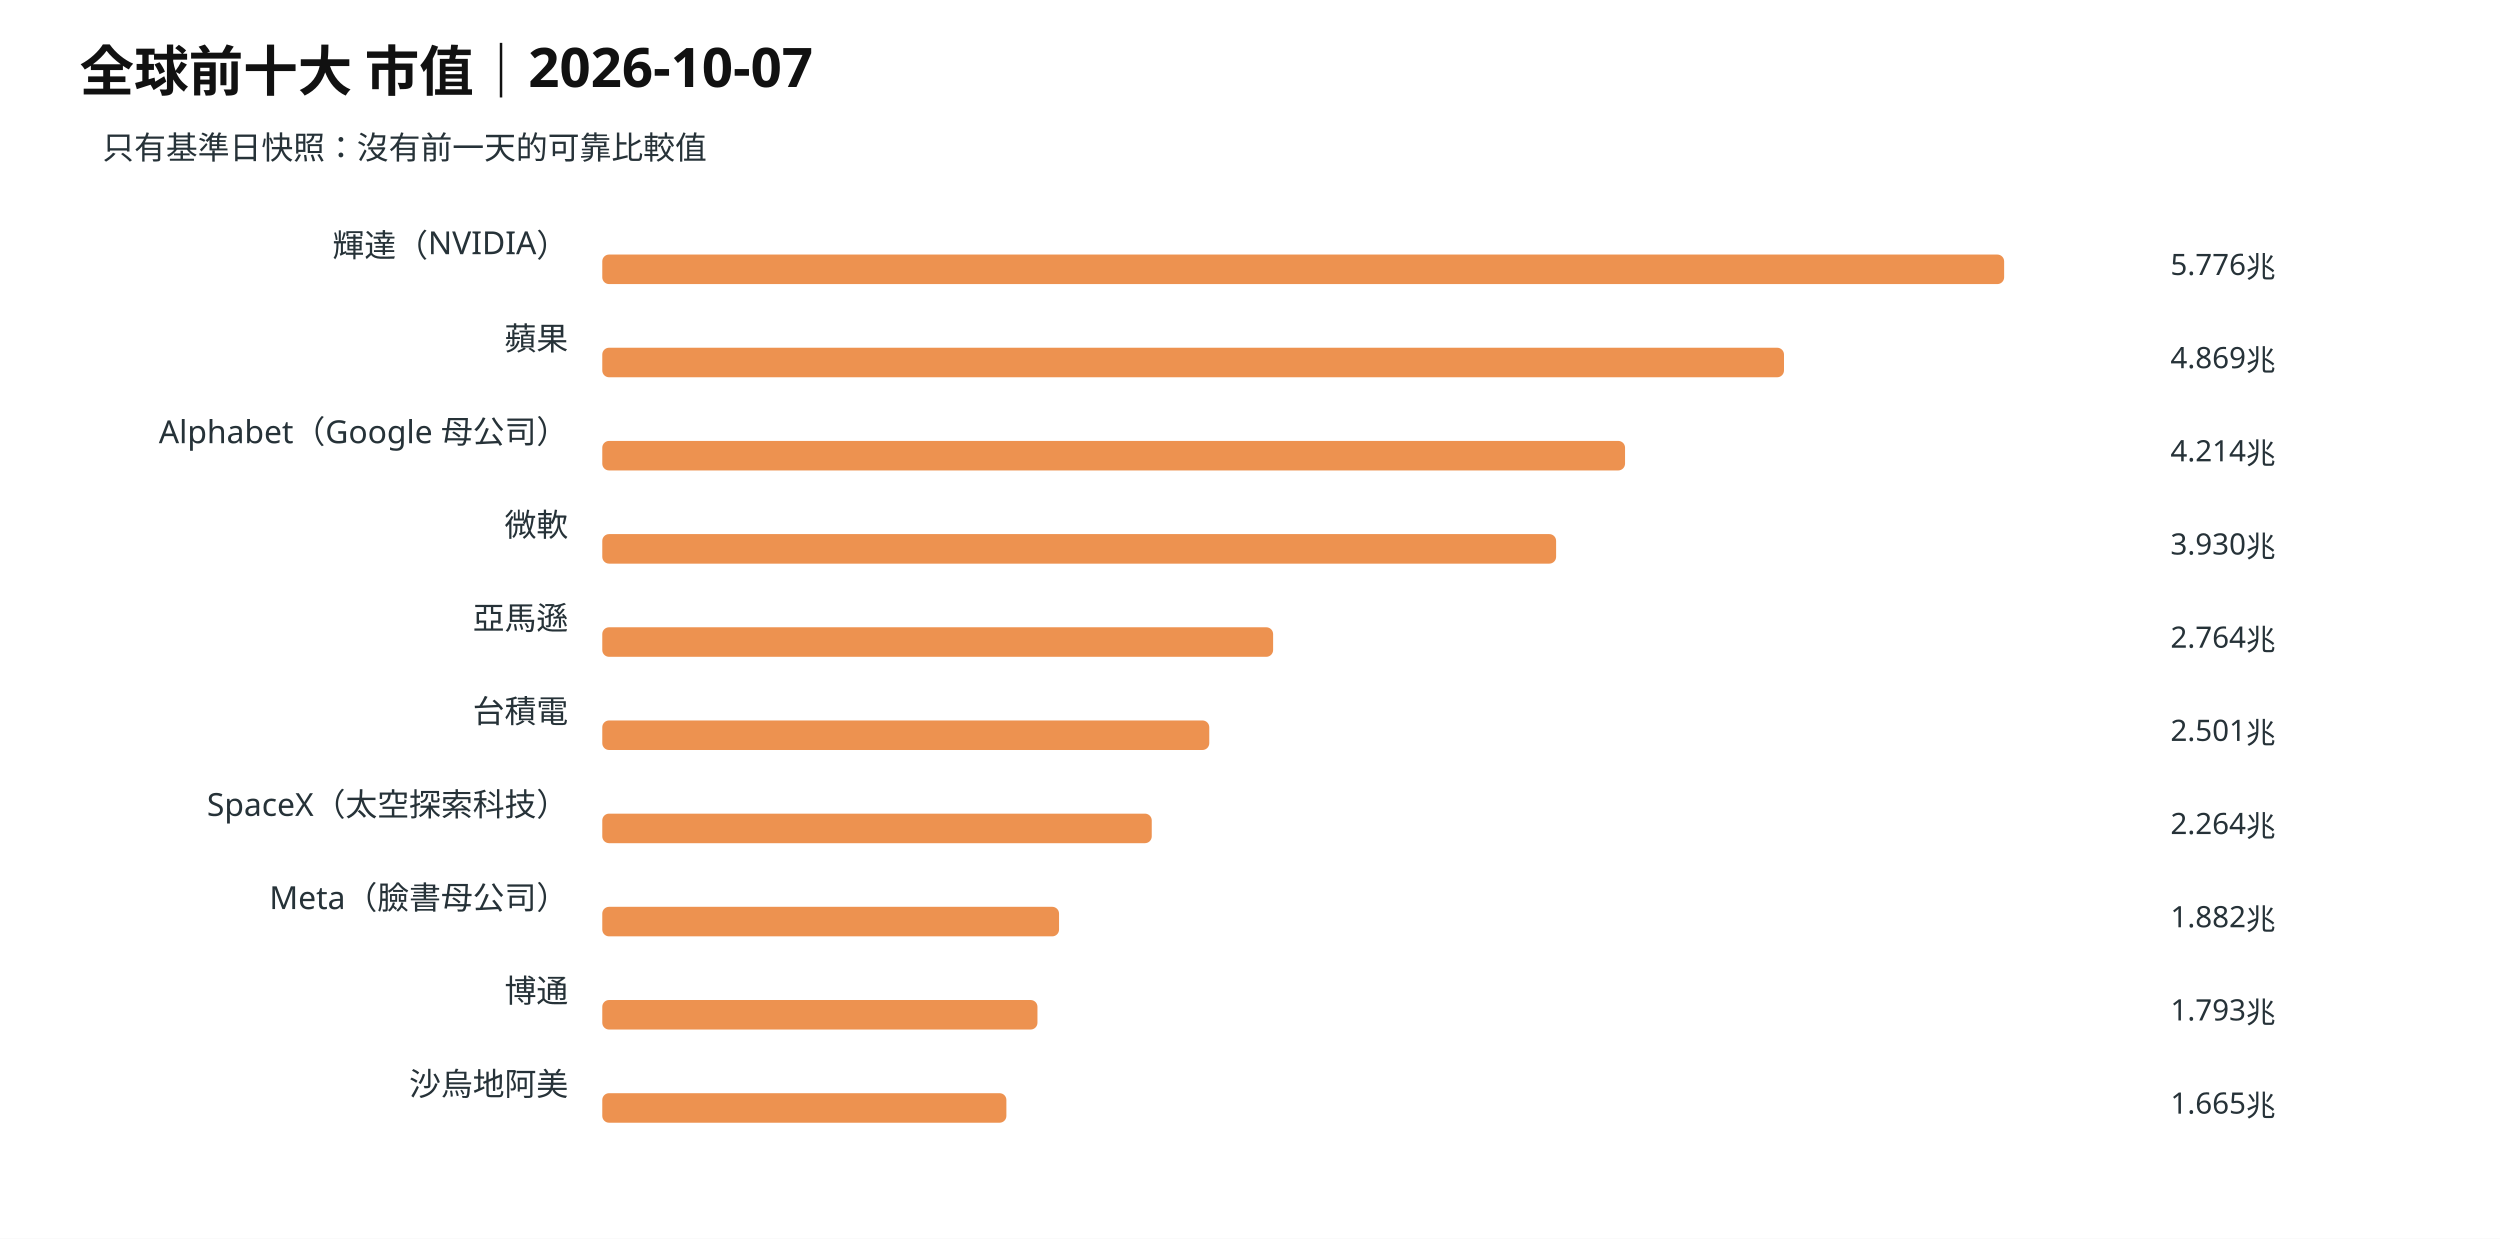
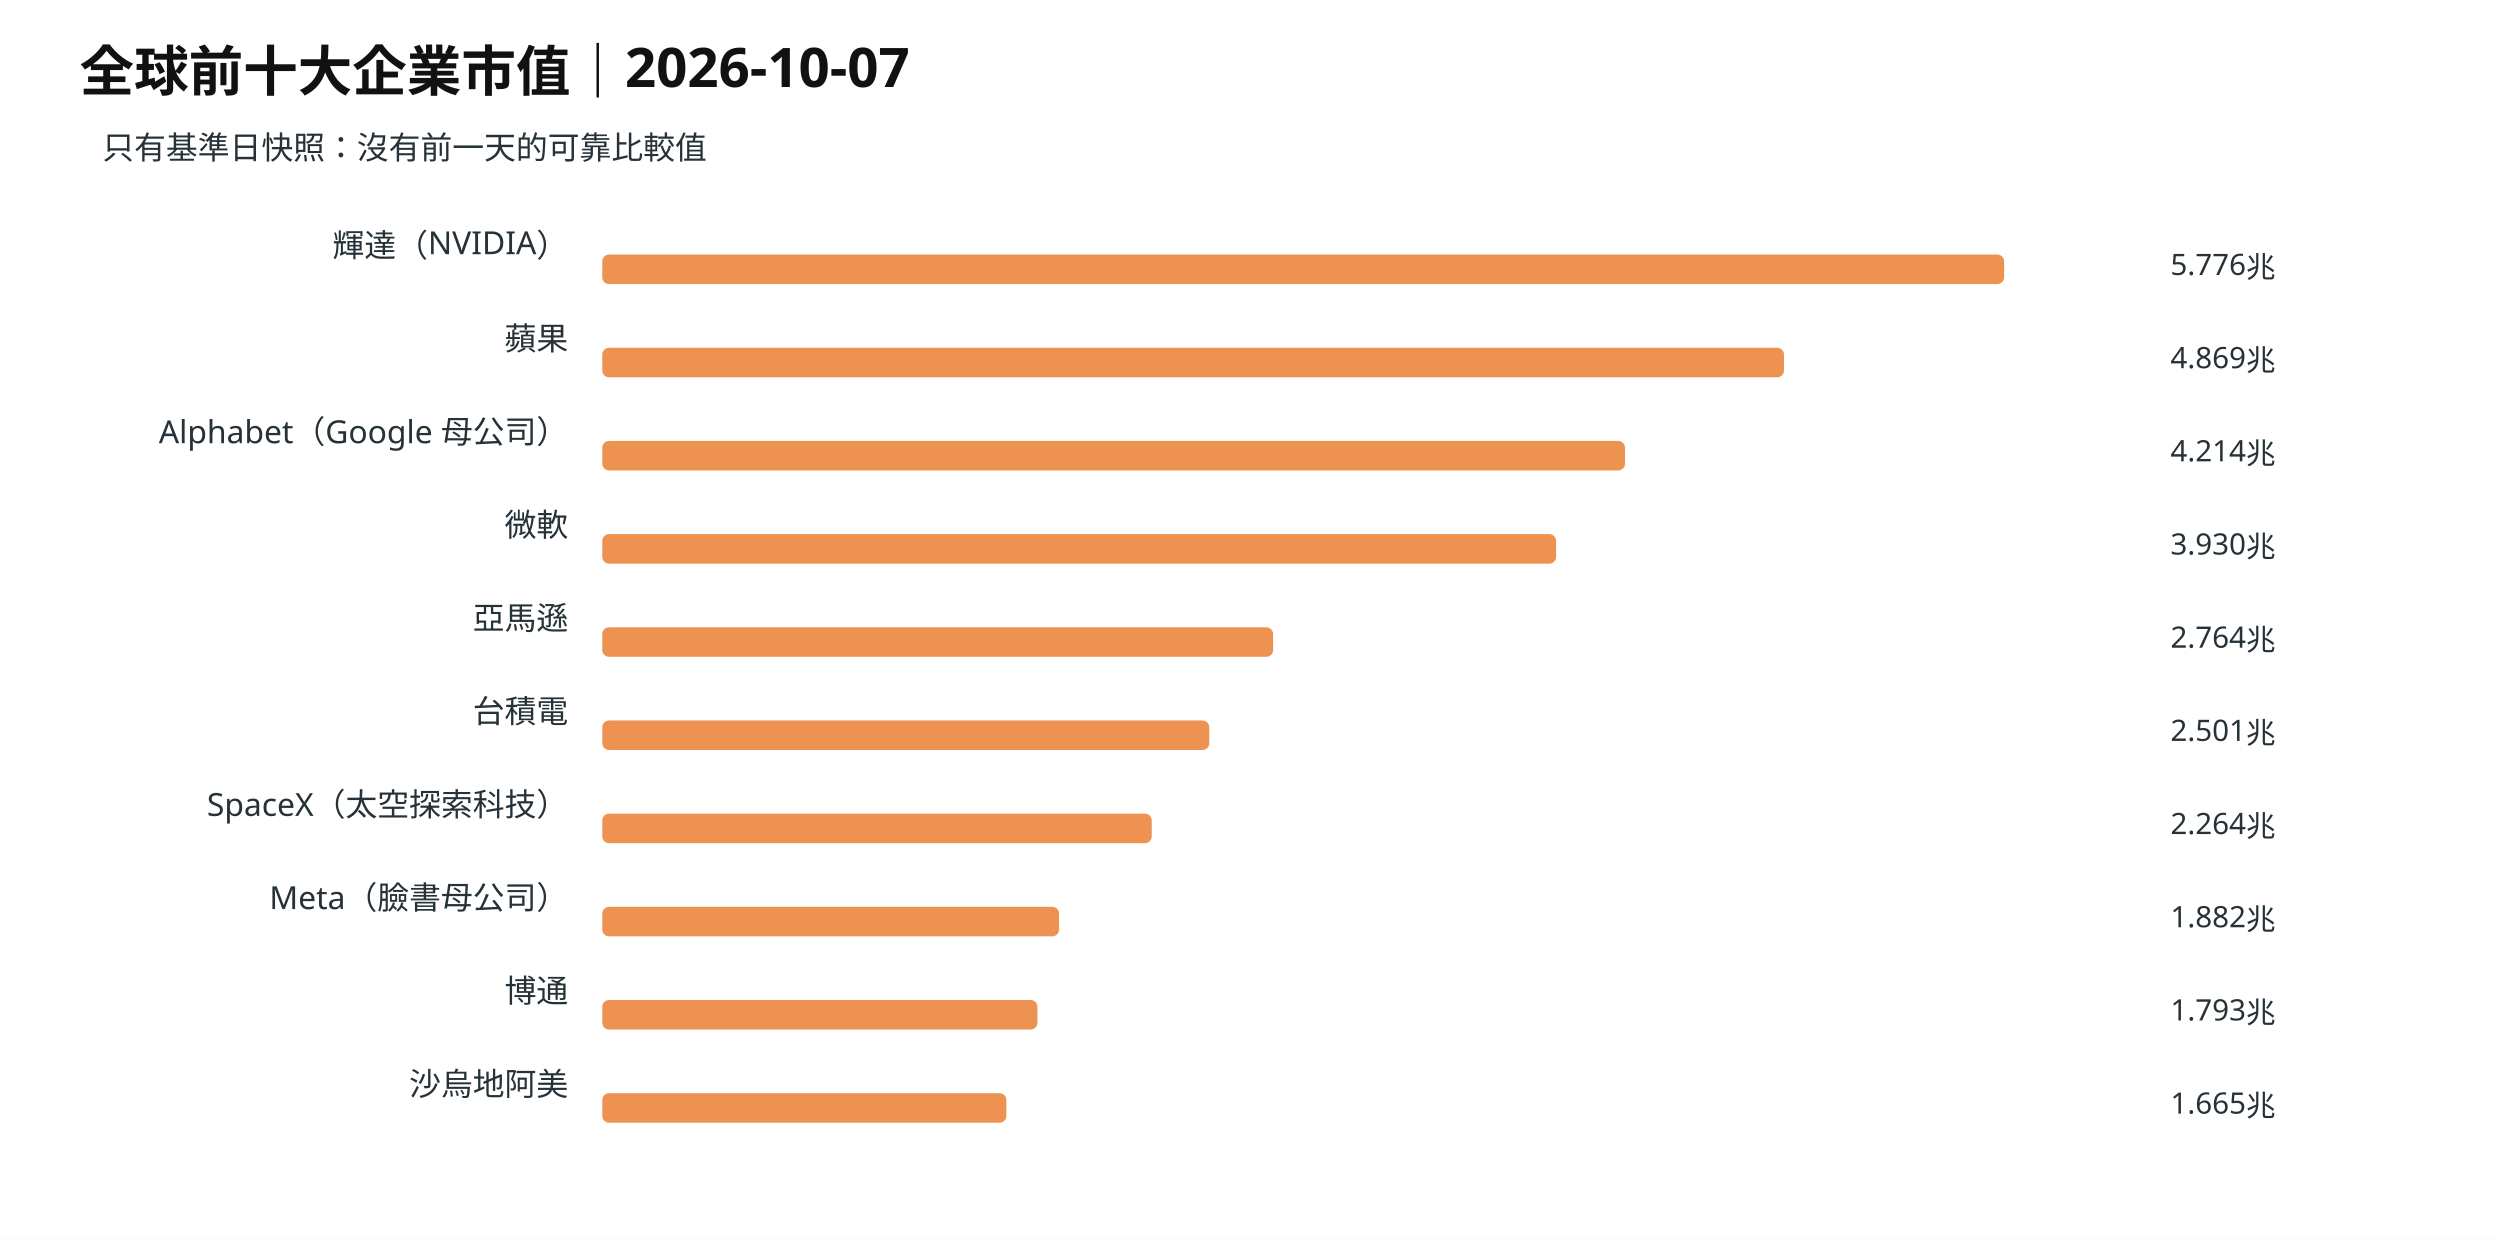
- <svg xmlns="http://www.w3.org/2000/svg" viewBox="0 0 1100 545" role="img" aria-label="全球前十大 市值｜2026-10-07">
+ <svg xmlns="http://www.w3.org/2000/svg" viewBox="0 0 1100 545" role="img" aria-label="全球前十大企業市值｜2026-10-07">
  <rect width="1100" height="545" fill="white" />
-   <text x="35" y="40" font-family="sans-serif" font-size="24" font-weight="700" fill="#111">全球前十大 市值｜2026-10-07</text>
+   <text x="35" y="40" font-family="sans-serif" font-size="24" font-weight="700" fill="#111">全球前十大企業市值｜2026-10-07</text>
  <text x="45" y="70" font-family="sans-serif" font-size="14" fill="#263238" text-anchor="start">只有基準日快照：沒有前一天的可靠比較值</text>
  <text x="250" y="113" font-family="sans-serif" font-size="14" fill="#263238" text-anchor="end">輝達（NVIDIA）</text>
  <rect x="265" y="112" width="616.82" height="13" rx="3" fill="#ed9250" />
  <text x="955" y="121" font-family="sans-serif" font-size="13" fill="#263238" text-anchor="start">5.776兆</text>
  <text x="250" y="154" font-family="sans-serif" font-size="14" fill="#263238" text-anchor="end">蘋果</text>
  <rect x="265" y="153" width="519.96" height="13" rx="3" fill="#ed9250" />
  <text x="955" y="162" font-family="sans-serif" font-size="13" fill="#263238" text-anchor="start">4.869兆</text>
  <text x="250" y="195" font-family="sans-serif" font-size="14" fill="#263238" text-anchor="end">Alphabet（Google 母公司）</text>
  <rect x="265" y="194" width="450.02" height="13" rx="3" fill="#ed9250" />
  <text x="955" y="203" font-family="sans-serif" font-size="13" fill="#263238" text-anchor="start">4.214兆</text>
  <text x="250" y="236" font-family="sans-serif" font-size="14" fill="#263238" text-anchor="end">微軟</text>
  <rect x="265" y="235" width="419.69" height="13" rx="3" fill="#ed9250" />
  <text x="955" y="244" font-family="sans-serif" font-size="13" fill="#263238" text-anchor="start">3.930兆</text>
  <text x="250" y="277" font-family="sans-serif" font-size="14" fill="#263238" text-anchor="end">亞馬遜</text>
  <rect x="265" y="276" width="295.17" height="13" rx="3" fill="#ed9250" />
  <text x="955" y="285" font-family="sans-serif" font-size="13" fill="#263238" text-anchor="start">2.764兆</text>
  <text x="250" y="318" font-family="sans-serif" font-size="14" fill="#263238" text-anchor="end">台積電</text>
  <rect x="265" y="317" width="267.08" height="13" rx="3" fill="#ed9250" />
  <text x="955" y="326" font-family="sans-serif" font-size="13" fill="#263238" text-anchor="start">2.501兆</text>
  <text x="250" y="359" font-family="sans-serif" font-size="14" fill="#263238" text-anchor="end">SpaceX（太空探索科技）</text>
  <rect x="265" y="358" width="241.77" height="13" rx="3" fill="#ed9250" />
  <text x="955" y="367" font-family="sans-serif" font-size="13" fill="#263238" text-anchor="start">2.264兆</text>
  <text x="250" y="400" font-family="sans-serif" font-size="14" fill="#263238" text-anchor="end">Meta（臉書母公司）</text>
  <rect x="265" y="399" width="200.98" height="13" rx="3" fill="#ed9250" />
  <text x="955" y="408" font-family="sans-serif" font-size="13" fill="#263238" text-anchor="start">1.882兆</text>
  <text x="250" y="441" font-family="sans-serif" font-size="14" fill="#263238" text-anchor="end">博通</text>
  <rect x="265" y="440" width="191.48" height="13" rx="3" fill="#ed9250" />
  <text x="955" y="449" font-family="sans-serif" font-size="13" fill="#263238" text-anchor="start">1.793兆</text>
  <text x="250" y="482" font-family="sans-serif" font-size="14" fill="#263238" text-anchor="end">沙烏地阿美</text>
  <rect x="265" y="481" width="177.81" height="13" rx="3" fill="#ed9250" />
  <text x="955" y="490" font-family="sans-serif" font-size="13" fill="#263238" text-anchor="start">1.665兆</text>
</svg>
